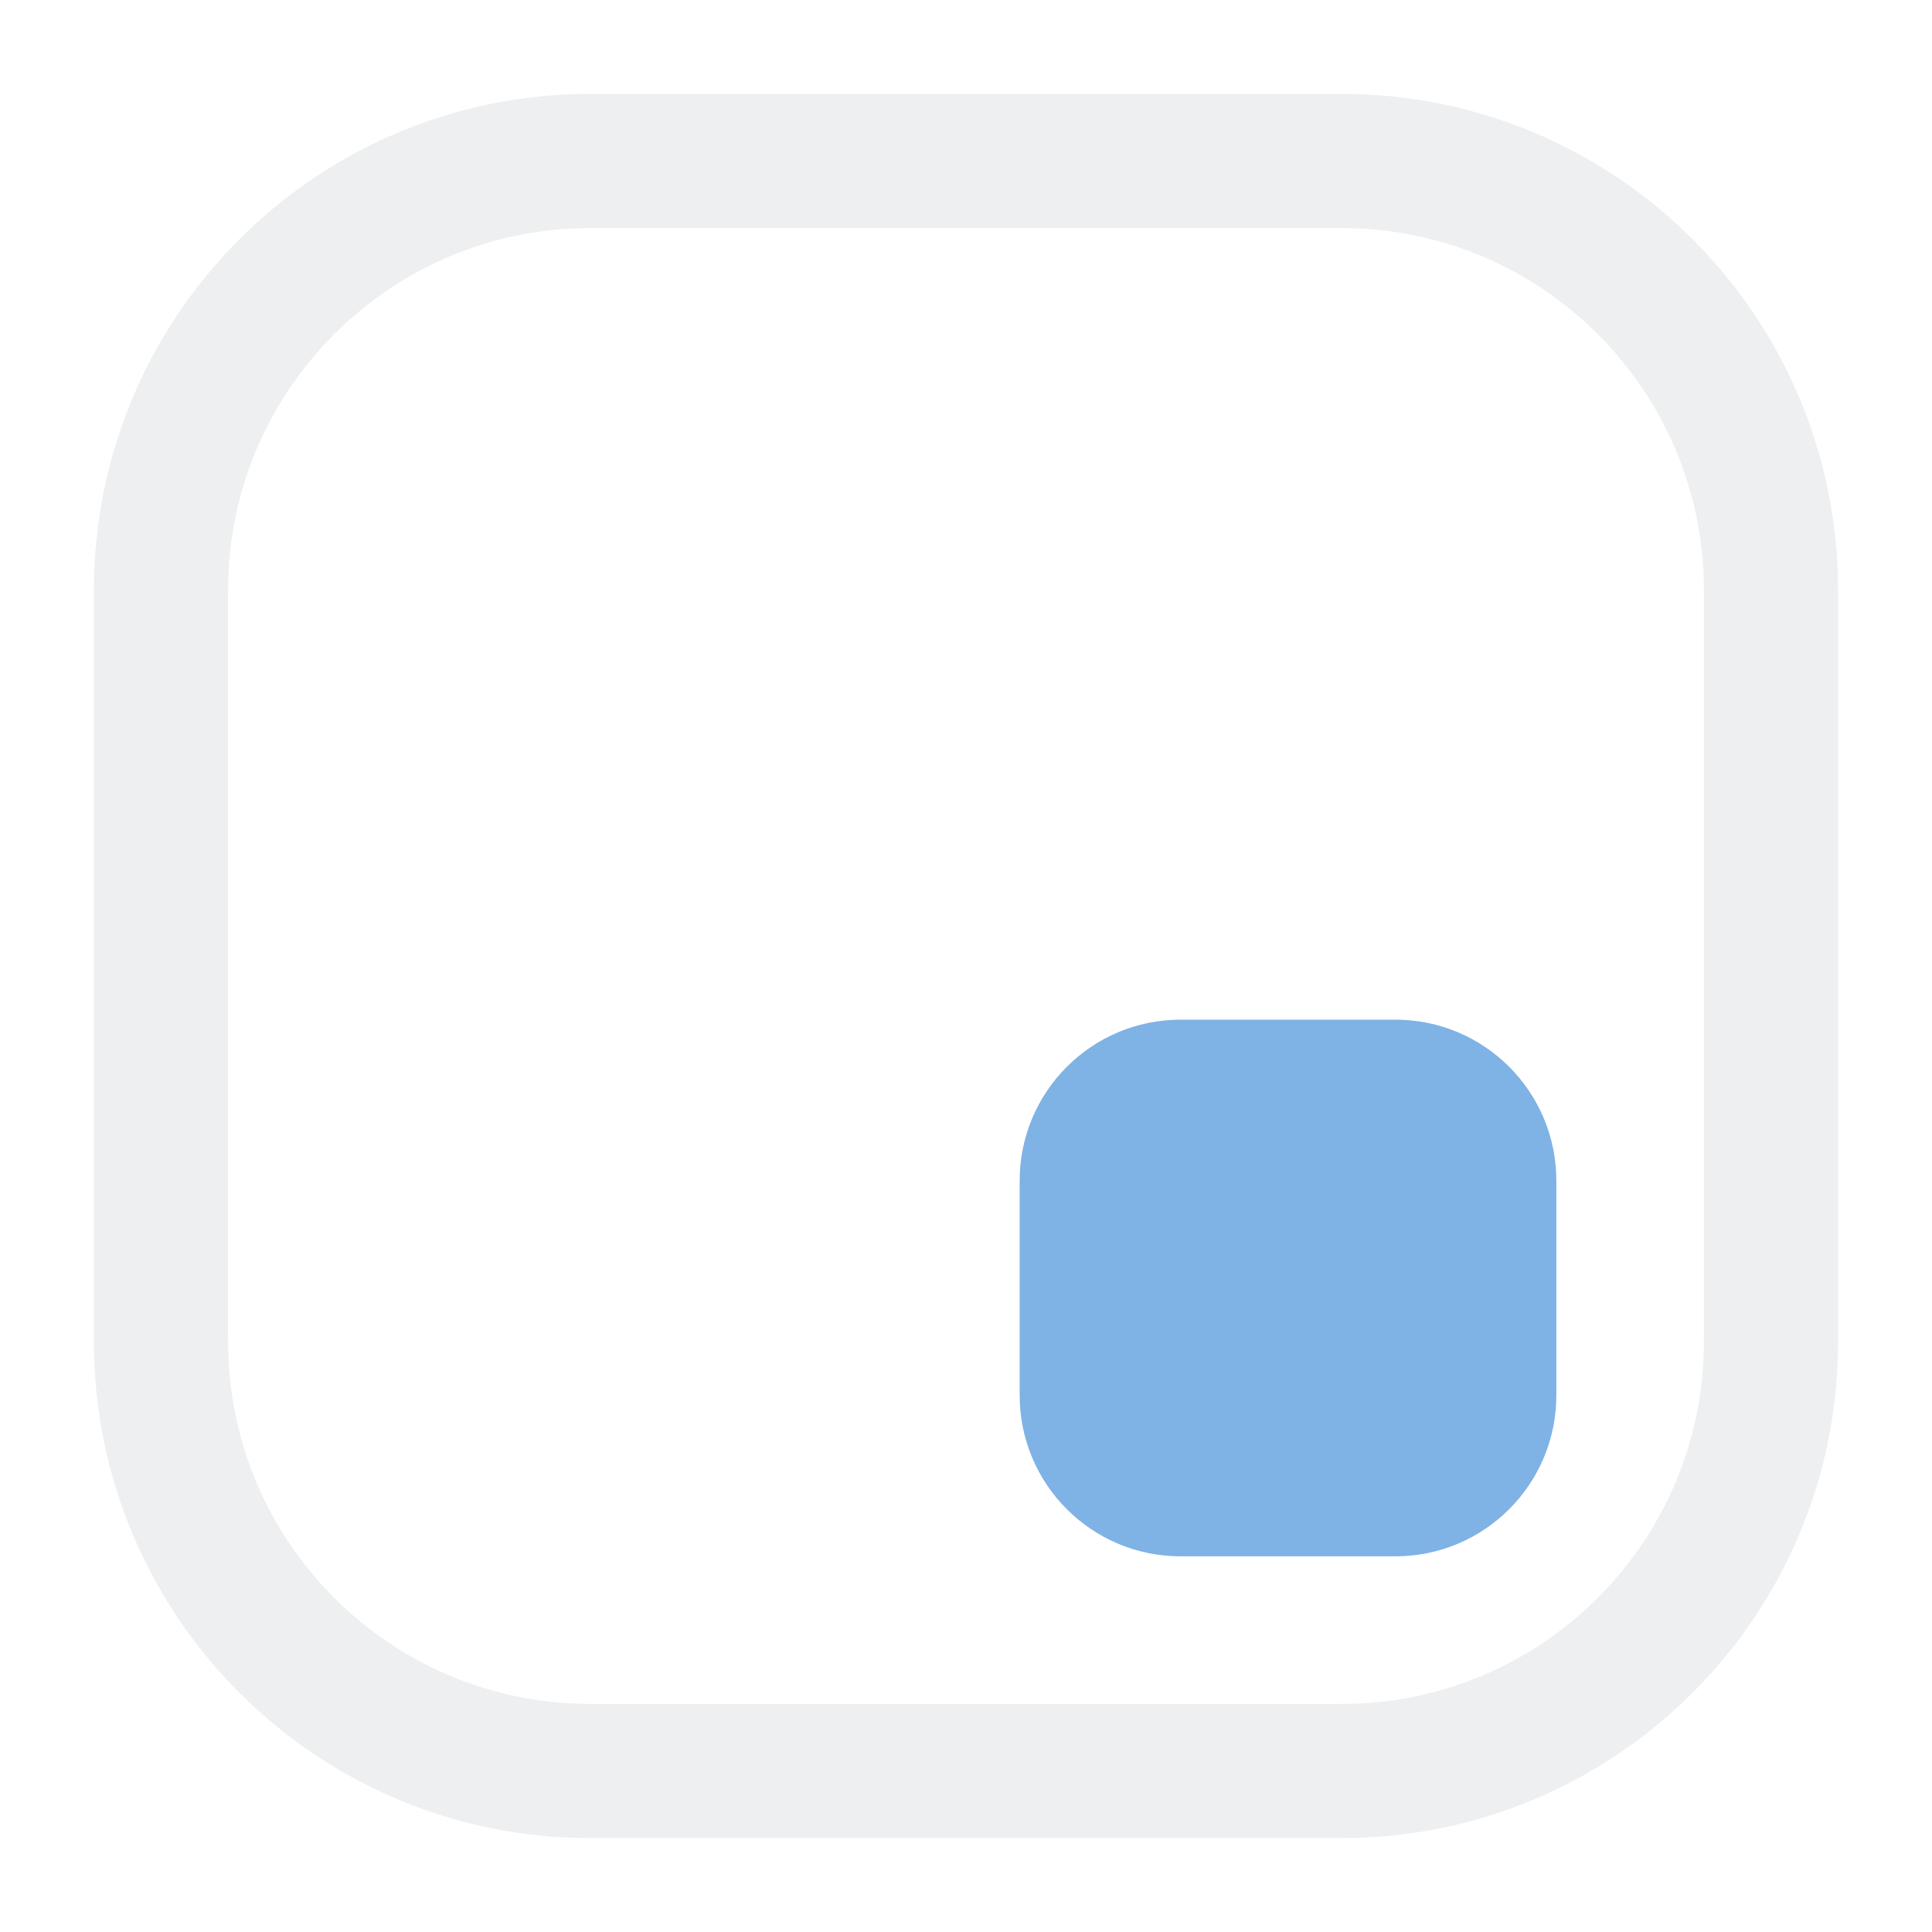
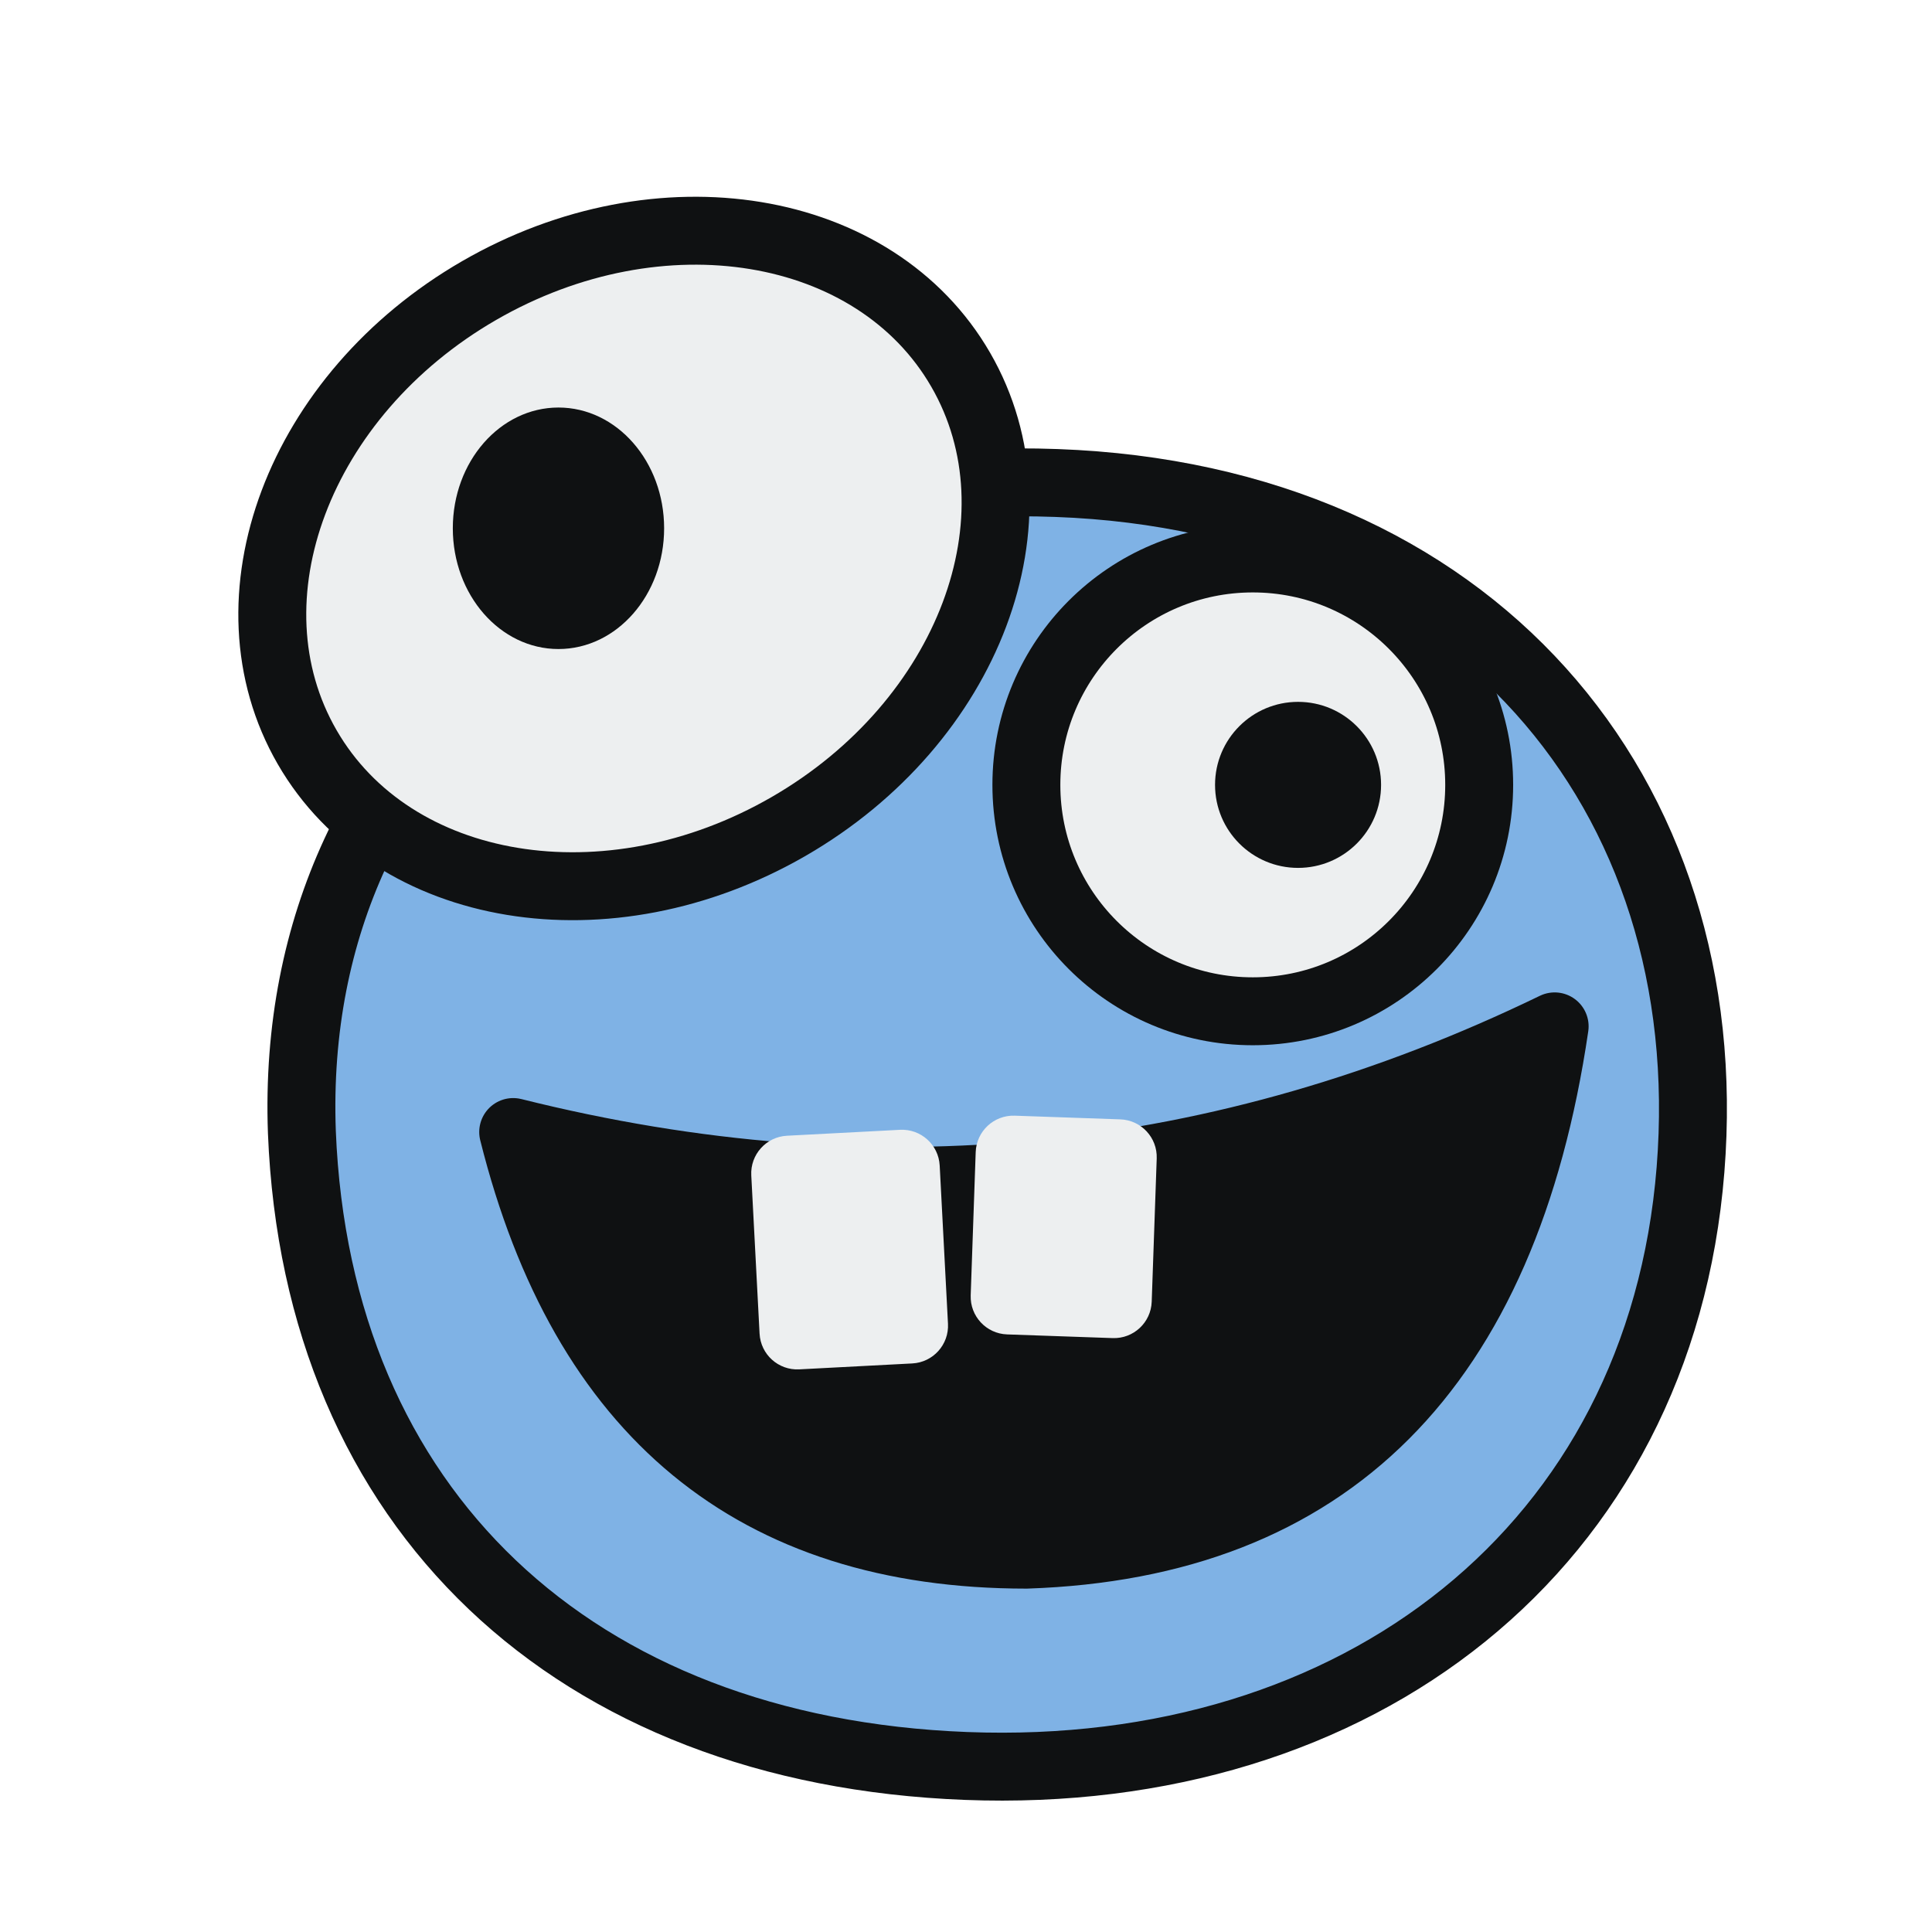
- <svg xmlns="http://www.w3.org/2000/svg" width="72" height="72" viewBox="0 0 72 72">
-   <rect x="6" y="6" width="60" height="60" rx="16" fill="none" stroke="#EDEFF0" stroke-width="5" />
-   <rect x="38" y="38" width="20" height="20" rx="6" fill="#7FB2E5" />
+ <svg xmlns="http://www.w3.org/2000/svg" width="72" height="72" viewBox="0 0 256 256">
+   <path d="M40 150 C38 95 85 62 140 64 C195 66 228 105 224 155 C220 205 180 236 128 234 C76 232 42 200 40 150 Z" fill="#7FB2E5" stroke="#0F1112" stroke-width="9" stroke-linejoin="round" />
+   <path d="M68 150 Q140 168 206 136 Q196 204 136 206 Q82 206 68 150 Z" fill="#0F1112" stroke="#0F1112" stroke-width="9" stroke-linejoin="round" />
+   <rect x="100" y="150" width="25" height="31" rx="5" fill="#EDEFF0" transform="rotate(-3 114 164)" />
+   <rect x="129" y="148" width="24" height="29" rx="5" fill="#EDEFF0" transform="rotate(2 139 161)" />
+   <ellipse cx="84" cy="74" rx="50" ry="41" transform="rotate(-30 84 74)" fill="#EDEFF0" stroke="#0F1112" stroke-width="9" />
+   <circle cx="166" cy="104" r="30" fill="#EDEFF0" stroke="#0F1112" stroke-width="9" />
+   <ellipse cx="74" cy="70" rx="14" ry="16" fill="#0F1112" />
+   <circle cx="172" cy="104" r="11" fill="#0F1112" />
</svg>
